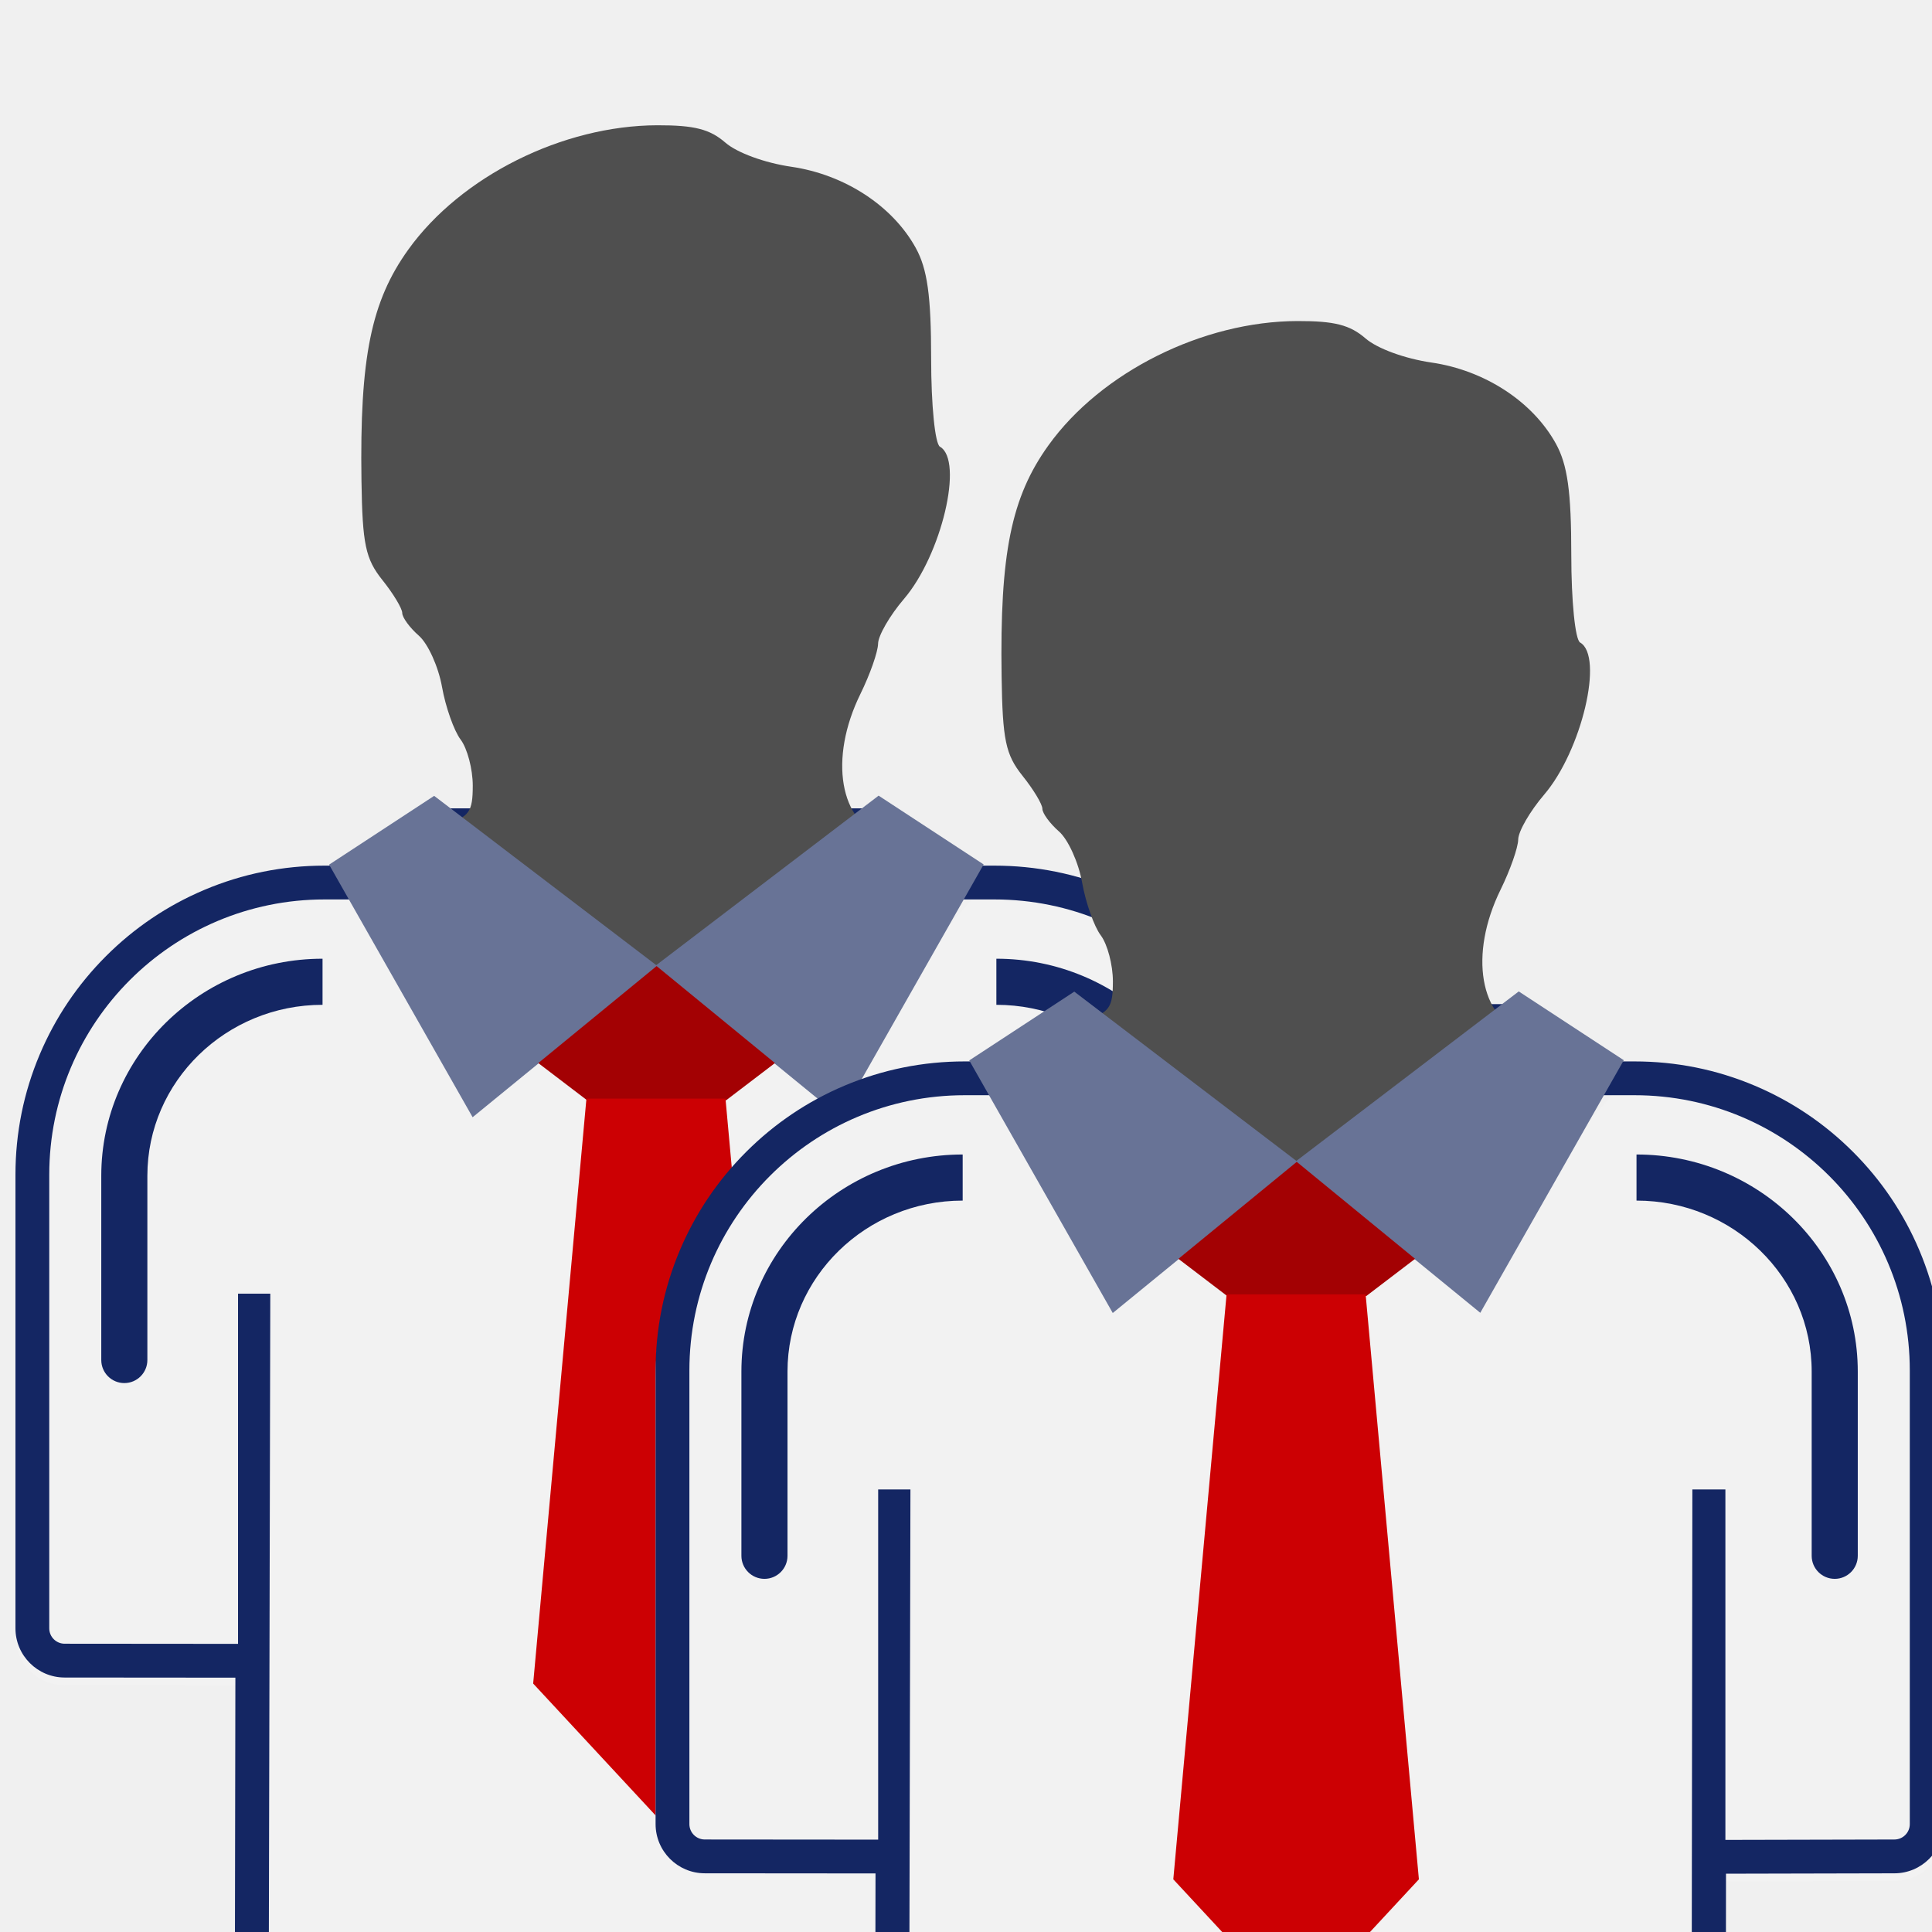
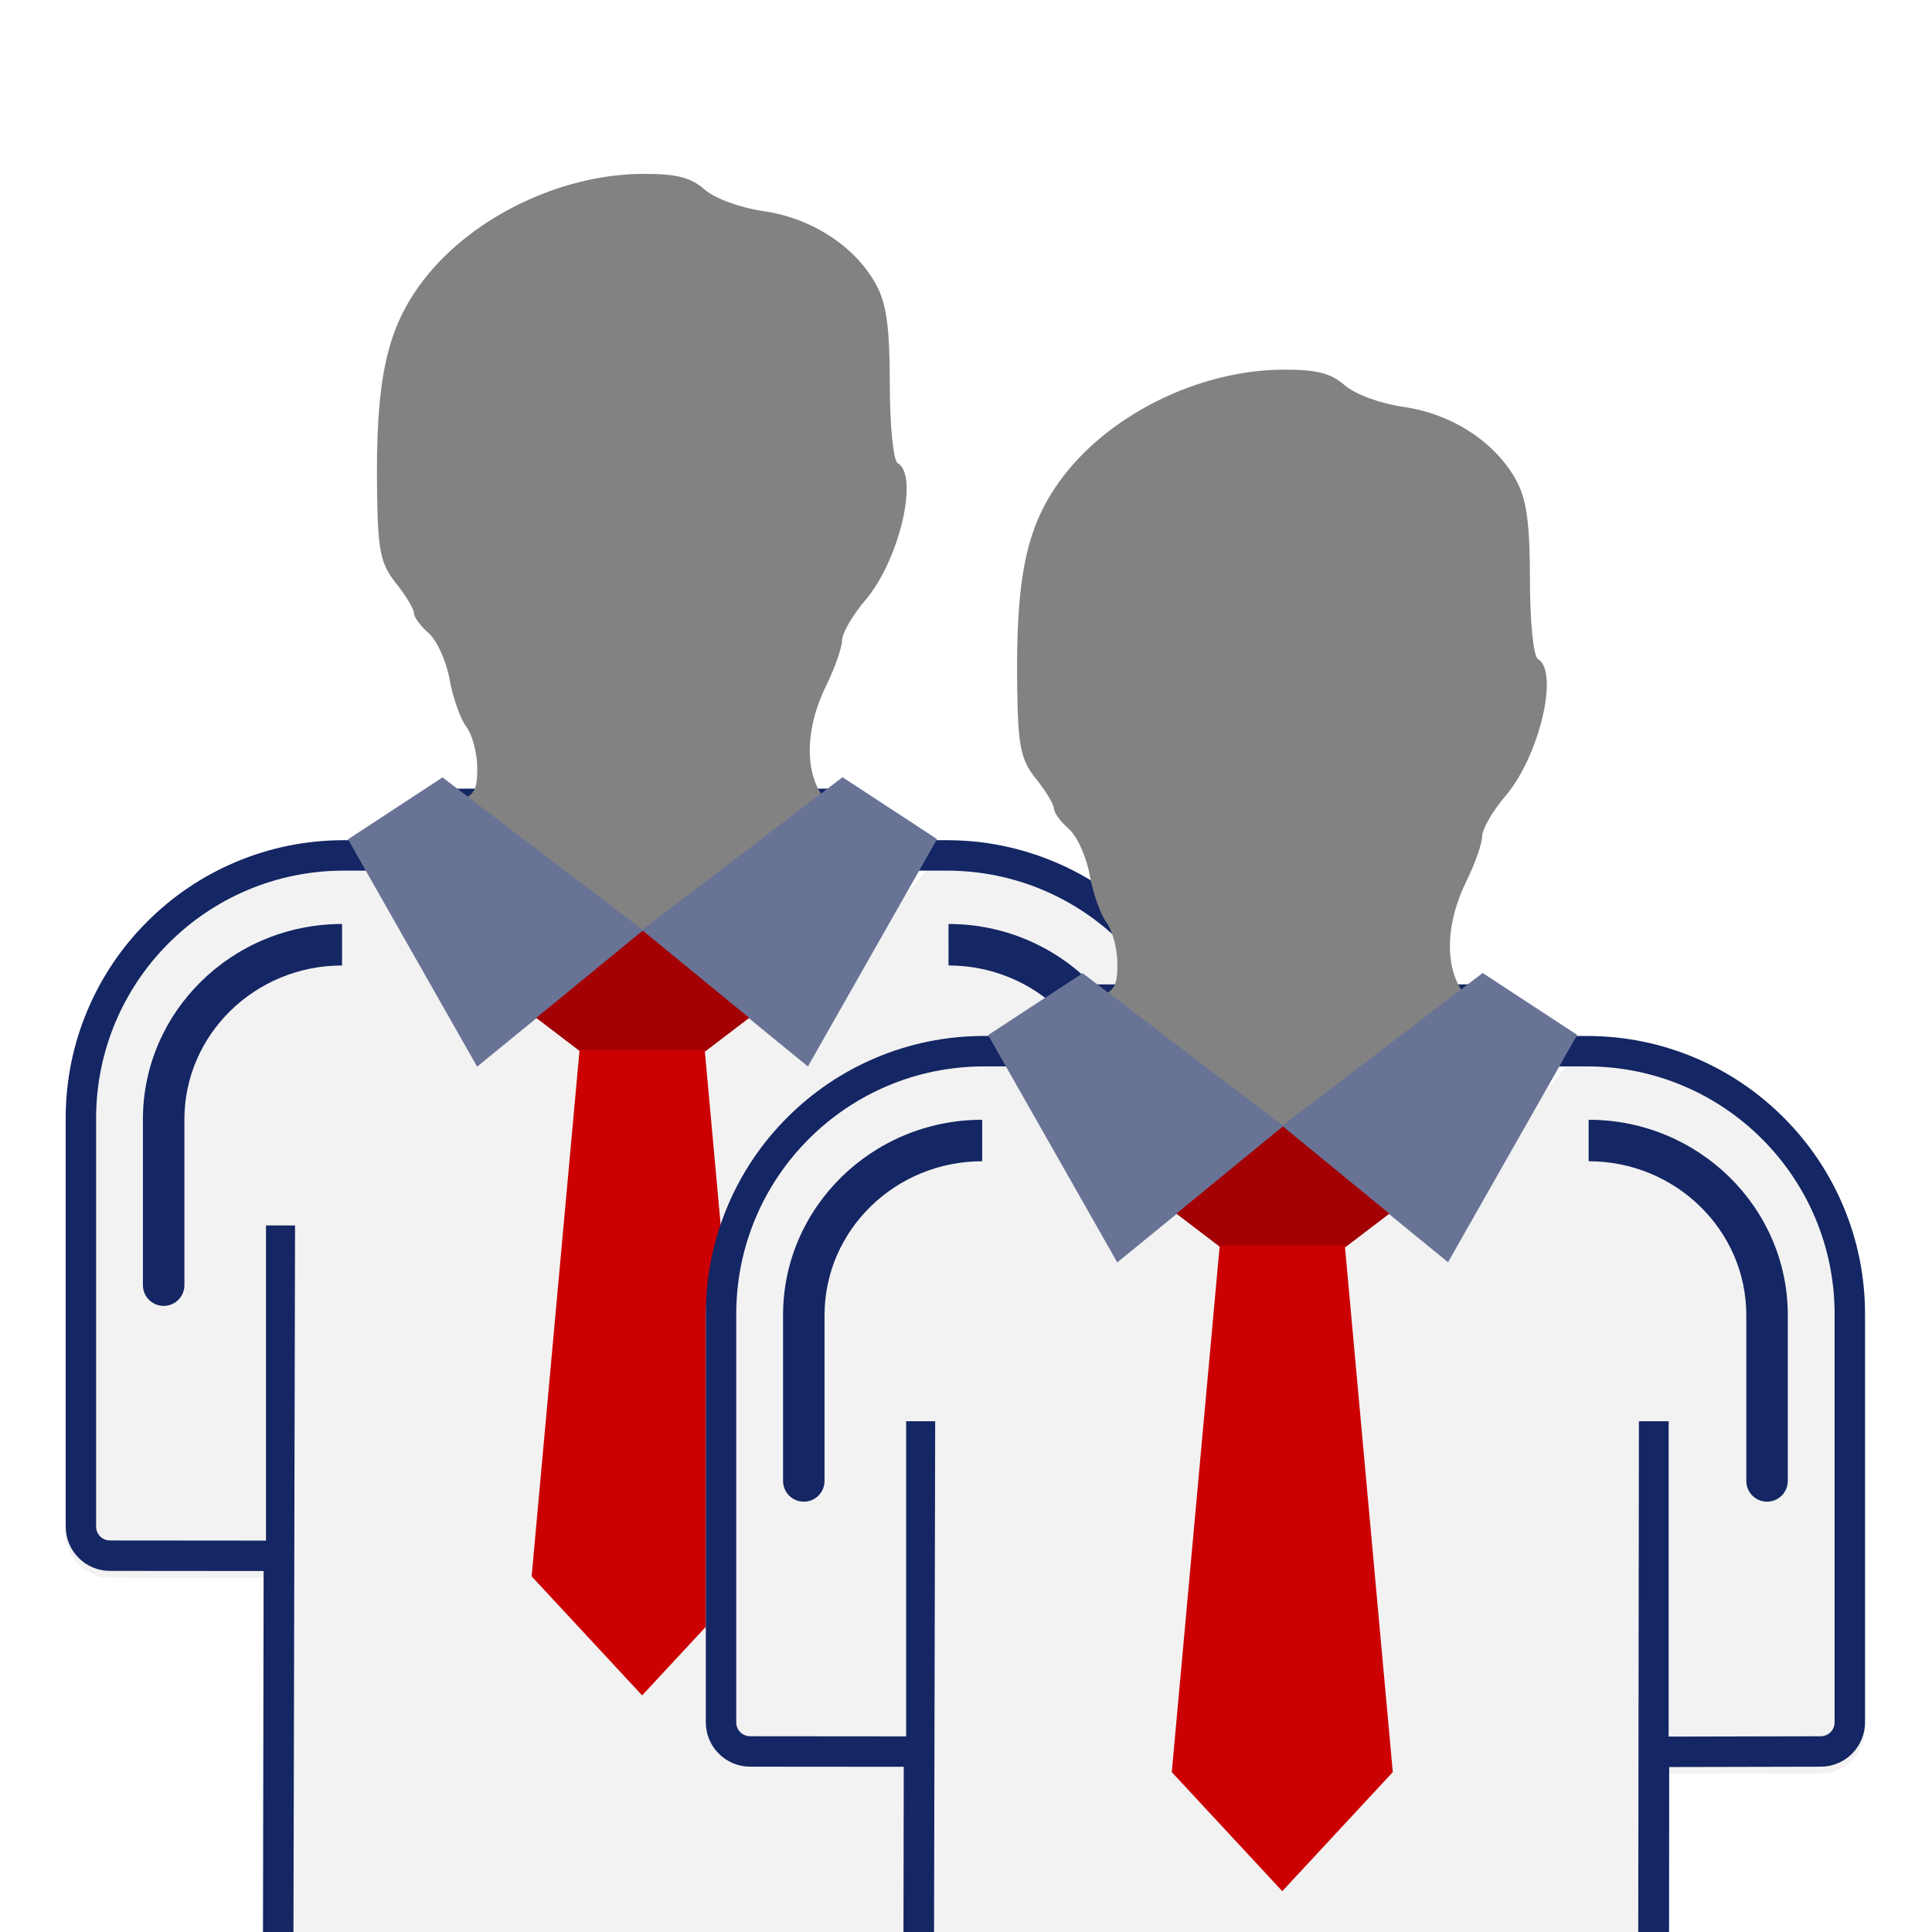
<svg xmlns="http://www.w3.org/2000/svg" xmlns:xlink="http://www.w3.org/1999/xlink" height="1500" viewBox="0 0 1500 1500" width="1500">
-   <g mask="url(#k)" transform="translate(642 8507)">
+   <g mask="url(#i)" transform="translate(642 8507)">
+     <path d="m-642-8507h1500v1500h-1500z" fill="#fff" />
    <g>
      <g>
-         <use fill="#142663" transform="translate(-305.038 -7879.41)" xlink:href="#a" />
+         <use fill="#142663" transform="translate(-298.534 -7894.7)" xlink:href="#a" />
      </g>
      <g>
-         <use fill="#4f4f4f" transform="translate(-361.5 -8409.74)" xlink:href="#b" />
+         <use fill="#828282" transform="translate(-349.35 -8372)" xlink:href="#b" />
      </g>
      <g>
        <g>
          <g>
            <g>
-               <use fill="#f2f2f2" transform="translate(-630 -7828.96)" xlink:href="#c" />
+               <use fill="#f2f2f2" transform="translate(-591 -7849.3)" xlink:href="#c" />
            </g>
            <g>
-               <use fill="#142663" transform="translate(-630 -7834.92)" xlink:href="#d" />
+               <use fill="#142663" transform="translate(-591 -7854.67)" xlink:href="#d" />
            </g>
            <g>
-               <use fill="#142663" transform="translate(131.579 -7762.65)" xlink:href="#e" />
+               <use fill="#142663" transform="translate(94.4211 -7789.62)" xlink:href="#e" />
            </g>
            <g>
-               <use fill="#142663" transform="translate(-563.373 -7762.65)" xlink:href="#f" />
+               <use fill="#142663" transform="translate(-531.036 -7789.62)" xlink:href="#f" />
            </g>
          </g>
        </g>
        <g>
          <g>
            <g>
-               <use fill="#687396" transform="translate(-133.291 -7889.26)" xlink:href="#g" />
+               <path d="m156.097 0 73.396 48.065-100.274 176.501-129.219-105.586z" fill="#687396" transform="translate(-143.962 -7903.57)" />
            </g>
            <g>
-               <use fill="#687396" transform="translate(-386.473 -7889.1)" xlink:href="#h" />
+               <path d="m73.396 0-73.396 48.065 100.274 176.501 129.219-105.586z" fill="#687396" transform="translate(-371.826 -7903.42)" />
            </g>
            <g>
-               <use fill="#a30103" transform="translate(-224.1 -7756.94)" xlink:href="#i" />
+               <use fill="#a30103" transform="translate(-225.69 -7784.48)" xlink:href="#g" />
            </g>
            <g>
-               <use fill="#cc0003" transform="translate(-228.048 -7654.03)" xlink:href="#j" />
+               <use fill="#cc0003" transform="translate(-229.243 -7691.86)" xlink:href="#h" />
            </g>
          </g>
        </g>
      </g>
    </g>
    <g>
      <g>
-         <use fill="#142663" transform="translate(191.962 -7727.41)" xlink:href="#a" />
+         <use fill="#142663" transform="translate(198.466 -7742.7)" xlink:href="#a" />
      </g>
      <g>
-         <use fill="#4f4f4f" transform="translate(135.5 -8257.74)" xlink:href="#b" />
+         <use fill="#828282" transform="translate(147.65 -8220)" xlink:href="#b" />
      </g>
      <g>
        <g>
          <g>
            <g>
-               <use fill="#f2f2f2" transform="translate(-133 -7676.96)" xlink:href="#c" />
+               <use fill="#f2f2f2" transform="translate(-94 -7697.3)" xlink:href="#c" />
            </g>
            <g>
-               <use fill="#142663" transform="translate(-133 -7682.92)" xlink:href="#d" />
+               <use fill="#142663" transform="translate(-94 -7702.67)" xlink:href="#d" />
            </g>
            <g>
-               <use fill="#142663" transform="translate(628.579 -7610.65)" xlink:href="#e" />
+               <use fill="#142663" transform="translate(591.421 -7637.62)" xlink:href="#e" />
            </g>
            <g>
-               <use fill="#142663" transform="translate(-66.373 -7610.65)" xlink:href="#f" />
+               <use fill="#142663" transform="translate(-34.0357 -7637.62)" xlink:href="#f" />
            </g>
          </g>
        </g>
        <g>
          <g>
            <g>
-               <use fill="#687396" transform="translate(363.709 -7737.26)" xlink:href="#g" />
+               <path d="m156.097 0 73.396 48.065-100.274 176.501-129.219-105.586z" fill="#687396" transform="translate(353.038 -7751.57)" />
            </g>
            <g>
-               <use fill="#687396" transform="translate(110.527 -7737.1)" xlink:href="#h" />
+               <path d="m73.396 0-73.396 48.065 100.274 176.501 129.219-105.586z" fill="#687396" transform="translate(125.174 -7751.42)" />
            </g>
            <g>
-               <use fill="#a30103" transform="translate(272.9 -7604.94)" xlink:href="#i" />
+               <use fill="#a30103" transform="translate(271.31 -7632.48)" xlink:href="#g" />
            </g>
            <g>
-               <use fill="#cc0003" transform="translate(268.952 -7502.03)" xlink:href="#j" />
+               <use fill="#cc0003" transform="translate(267.757 -7539.86)" xlink:href="#h" />
            </g>
          </g>
        </g>
      </g>
    </g>
  </g>
  <defs>
-     <path id="a" d="m0 0h346.881l-173.44 132.2z" />
-     <path id="b" d="m65.347 542.775c-11.663 3.755 164.493 125.988 164.493 125.988l176.719-115.987c-35.232-11.151-43.742-60.964-19.013-111.295 7.446-15.155 13.606-32.698 13.689-38.986.082-6.288 9.133-21.932 20.112-34.765 29.197-34.127 46.558-107.523 27.947-118.146-3.837-2.19-6.848-32.208-6.854-68.322-.008-48.835-2.906-69.659-11.978-86.09-18.045-32.682-55.21-56.918-96.533-62.951-20.77-3.032-42.163-10.86-51.266-18.758-12.054-10.459-24.116-13.533-52.823-13.462-73.468.182-152.415 39.578-193.296 96.458-28.953 40.283-37.815 83.977-36.401 179.459.732 49.422 3.122 60.766 16.257 77.175 8.47 10.579 15.399 22.084 15.399 25.566s5.809 11.419 12.909 17.638c7.1 6.22 15.186 24.108 17.968 39.752s9.293 34.055 14.467 40.912c5.175 6.857 9.409 22.934 9.409 35.727 0 20.324-2.675 24.12-21.206 30.086z" />
-     <path id="c" d="m853.452 18.868c28.577 12.086 54.237 29.385 76.266 51.414 22.028 22.029 39.326 47.689 51.414 76.266 12.519 29.6 18.868 61.028 18.868 93.411v352.201c0 21.015-17.098 38.149-38.113 38.198l-130.826.296-.467 518.046h-38.614-622.112l.88-518.249-132.598-.11c-21.036-.019-38.15-17.146-38.15-38.182v-352.199c0-32.382 6.349-63.811 18.868-93.411 12.088-28.577 29.386-54.238 51.415-76.267 22.029-22.028 47.689-39.328 76.266-51.414 29.6-12.521 61.029-18.868 93.411-18.868l88.249 78.697h363.895l67.936-78.697c32.384 0 63.812 6.347 93.412 18.868z" />
-     <path id="d" d="m853.452 18.868c28.577 12.086 54.237 29.385 76.266 51.414 22.028 22.029 39.326 47.689 51.414 76.266 12.519 29.6 18.868 61.028 18.868 93.411v352.201c0 21.015-17.098 38.149-38.113 38.198l-130.827.296-.466 518.046h-38.614-622.112l.88-518.249-132.598-.11c-21.036-.019-38.15-17.146-38.15-38.182v-352.199c0-32.382 6.349-63.811 18.868-93.411 12.088-28.577 29.386-54.238 51.415-76.267 22.029-22.028 47.689-39.328 76.266-51.414 29.6-12.521 61.029-18.868 93.411-18.868h78.705c-3.383 7.11-6.811 15.625-10.165 26.244h-68.541c-118.033 0-213.716 95.682-213.716 213.715v352.198c0 6.588 5.342 11.932 11.929 11.939l134.635.112v-271.875h25.051l-1.747 778.187c-.012 6.59 5.32 11.93 11.908 11.93h583.96c6.588 0 11.939-5.34 11.951-11.93l1.017-778.187h25.647v272.076l131.234-.299c6.588-.013 11.929-5.365 11.929-11.954v-352.197c0-118.032-95.684-213.715-213.716-213.715h-67.588c-.223-.703-.45-1.402-.677-2.097-2.463-7.491-5.346-15.813-9.216-24.147h77.48c32.384 0 63.812 6.347 93.412 18.868z" />
-     <path id="e" d="m171.793 311.572c0 9.882-8.013 17.894-17.894 17.894s-17.893-8.012-17.892-17.894v-143.067c0-73.18-61.013-132.718-136.006-132.718l-.001-35.787c94.727 0 171.793 75.592 171.793 168.505z" />
-     <path id="f" d="m0 168.505c0-92.913 77.066-168.505 171.792-168.505v35.787c-74.993 0-136.005 59.538-136.005 132.718v143.067c0 9.882-8.011 17.894-17.893 17.894s-17.893-8.012-17.893-17.894z" />
-     <path id="g" d="m173.441 0 81.551 53.406-111.415 196.112-143.577-117.317z" />
-     <path id="h" d="m81.552 0-81.552 53.406 111.416 196.112 143.576-117.317z" />
-     <path id="i" d="m0 75.293 37.904 28.891h107.97l37.904-28.891-91.889-75.293z" />
-     <path id="j" d="m41.35 0-41.35 454.141 95.335 102.708 95.335-102.708-41.35-454.141z" />
-     <mask id="k">
+     <path id="a" d="m0 0h312.193l-156.096 118.98z" />
+     <path id="b" d="m58.812 488.497c-10.497 3.38 148.044 113.39 148.044 113.39l159.047-104.389c-31.709-10.035-39.367-54.867-17.111-100.165 6.701-13.639 12.245-29.429 12.319-35.088.075-5.659 8.22-19.738 18.101-31.288 26.277-30.715 41.903-96.771 25.153-106.331-3.453-1.971-6.164-28.988-6.169-61.491-.008-43.95-2.615-62.693-10.78-77.48-16.24-29.414-49.689-51.227-86.88-56.656-18.693-2.729-37.946-9.774-46.139-16.882-10.849-9.413-21.705-12.18-47.541-12.116-66.121.164-137.174 35.62-173.966 86.813-26.057 36.255-34.034 75.578-32.761 161.513.659 44.48 2.809 54.69 14.632 69.457 7.623 9.522 13.859 19.876 13.859 23.01s5.228 10.277 11.618 15.875c6.39 5.597 13.667 21.696 16.172 35.776s8.364 30.649 13.021 36.821 8.468 20.641 8.468 32.154c0 18.292-2.408 21.708-19.085 27.077z" />
+     <path id="c" d="m768.107 16.981c25.72 10.878 48.813 26.446 68.639 46.273 19.825 19.826 35.394 42.92 46.273 68.639 11.267 26.64 16.981 54.926 16.981 84.07v316.981c0 18.914-15.388 34.334-34.302 34.378l-117.744.266-.419 466.242h-34.753-559.901l.792-466.424-119.338-.099c-18.932-.017-34.335-15.431-34.335-34.364v-316.979c0-29.144 5.714-57.429 16.981-84.07 10.879-25.719 26.447-48.814 46.274-68.64 19.826-19.825 42.92-35.395 68.639-46.273 26.64-11.269 54.926-16.981 84.07-16.981l79.424 70.827h327.506l61.142-70.827c29.145 0 57.431 5.713 84.071 16.981z" />
+     <path id="d" d="m768.107 16.981c25.72 10.878 48.813 26.446 68.639 46.273 19.825 19.826 35.394 42.92 46.273 68.639 11.267 26.64 16.981 54.926 16.981 84.07v316.981c0 18.914-15.388 34.334-34.302 34.378l-117.744.266-.419 466.242h-34.753-559.901l.792-466.424-119.338-.099c-18.932-.017-34.335-15.431-34.335-34.364v-316.979c0-29.144 5.714-57.429 16.981-84.07 10.879-25.719 26.447-48.814 46.274-68.64 19.826-19.825 42.92-35.395 68.639-46.273 26.64-11.269 54.926-16.981 84.07-16.981h70.835c-3.045 6.399-6.131 14.062-9.149 23.619h-61.687c-106.229 0-192.345 86.115-192.345 192.344v316.979c0 5.928 4.808 10.738 10.736 10.744l121.172.101v-244.687h22.546l-1.572 700.372c-.01 5.928 4.787 10.738 10.717 10.738h525.564c5.929 0 10.746-4.81 10.756-10.738l.915-700.372h23.083v244.868l118.111-.269c5.928-.011 10.736-4.829 10.736-10.758v-316.978c0-106.228-86.117-192.344-192.345-192.344h-60.83c-.2-.632-.404-1.262-.608-1.887-2.217-6.742-4.812-14.232-8.295-21.732h69.732c29.145 0 57.431 5.713 84.071 16.981z" />
+     <path id="e" d="m154.614 280.415c0 8.894-7.212 16.104-16.104 16.104-8.894 0-16.105-7.21-16.104-16.104v-128.76c0-65.863-54.911-119.447-122.405-119.447l-.001-32.208c85.254 0 154.614 68.032 154.614 151.655z" />
+     <path id="f" d="m0 151.655c0-83.623 69.359-151.655 154.613-151.655v32.208c-67.494 0-122.405 53.584-122.405 119.447v128.76c0 8.894-7.21 16.104-16.104 16.104-8.894 0-16.104-7.21-16.104-16.104z" />
+     <path id="g" d="m0 67.764 34.114 26.002h97.173l34.113-26.002-82.7-67.764z" />
+     <path id="h" d="m37.215 0-37.215 408.727 85.802 92.437 85.802-92.437-37.215-408.727z" />
+     <mask id="i">
      <path d="m-642-8507h1500v1500h-1500z" fill="#fff" />
    </mask>
  </defs>
</svg>
